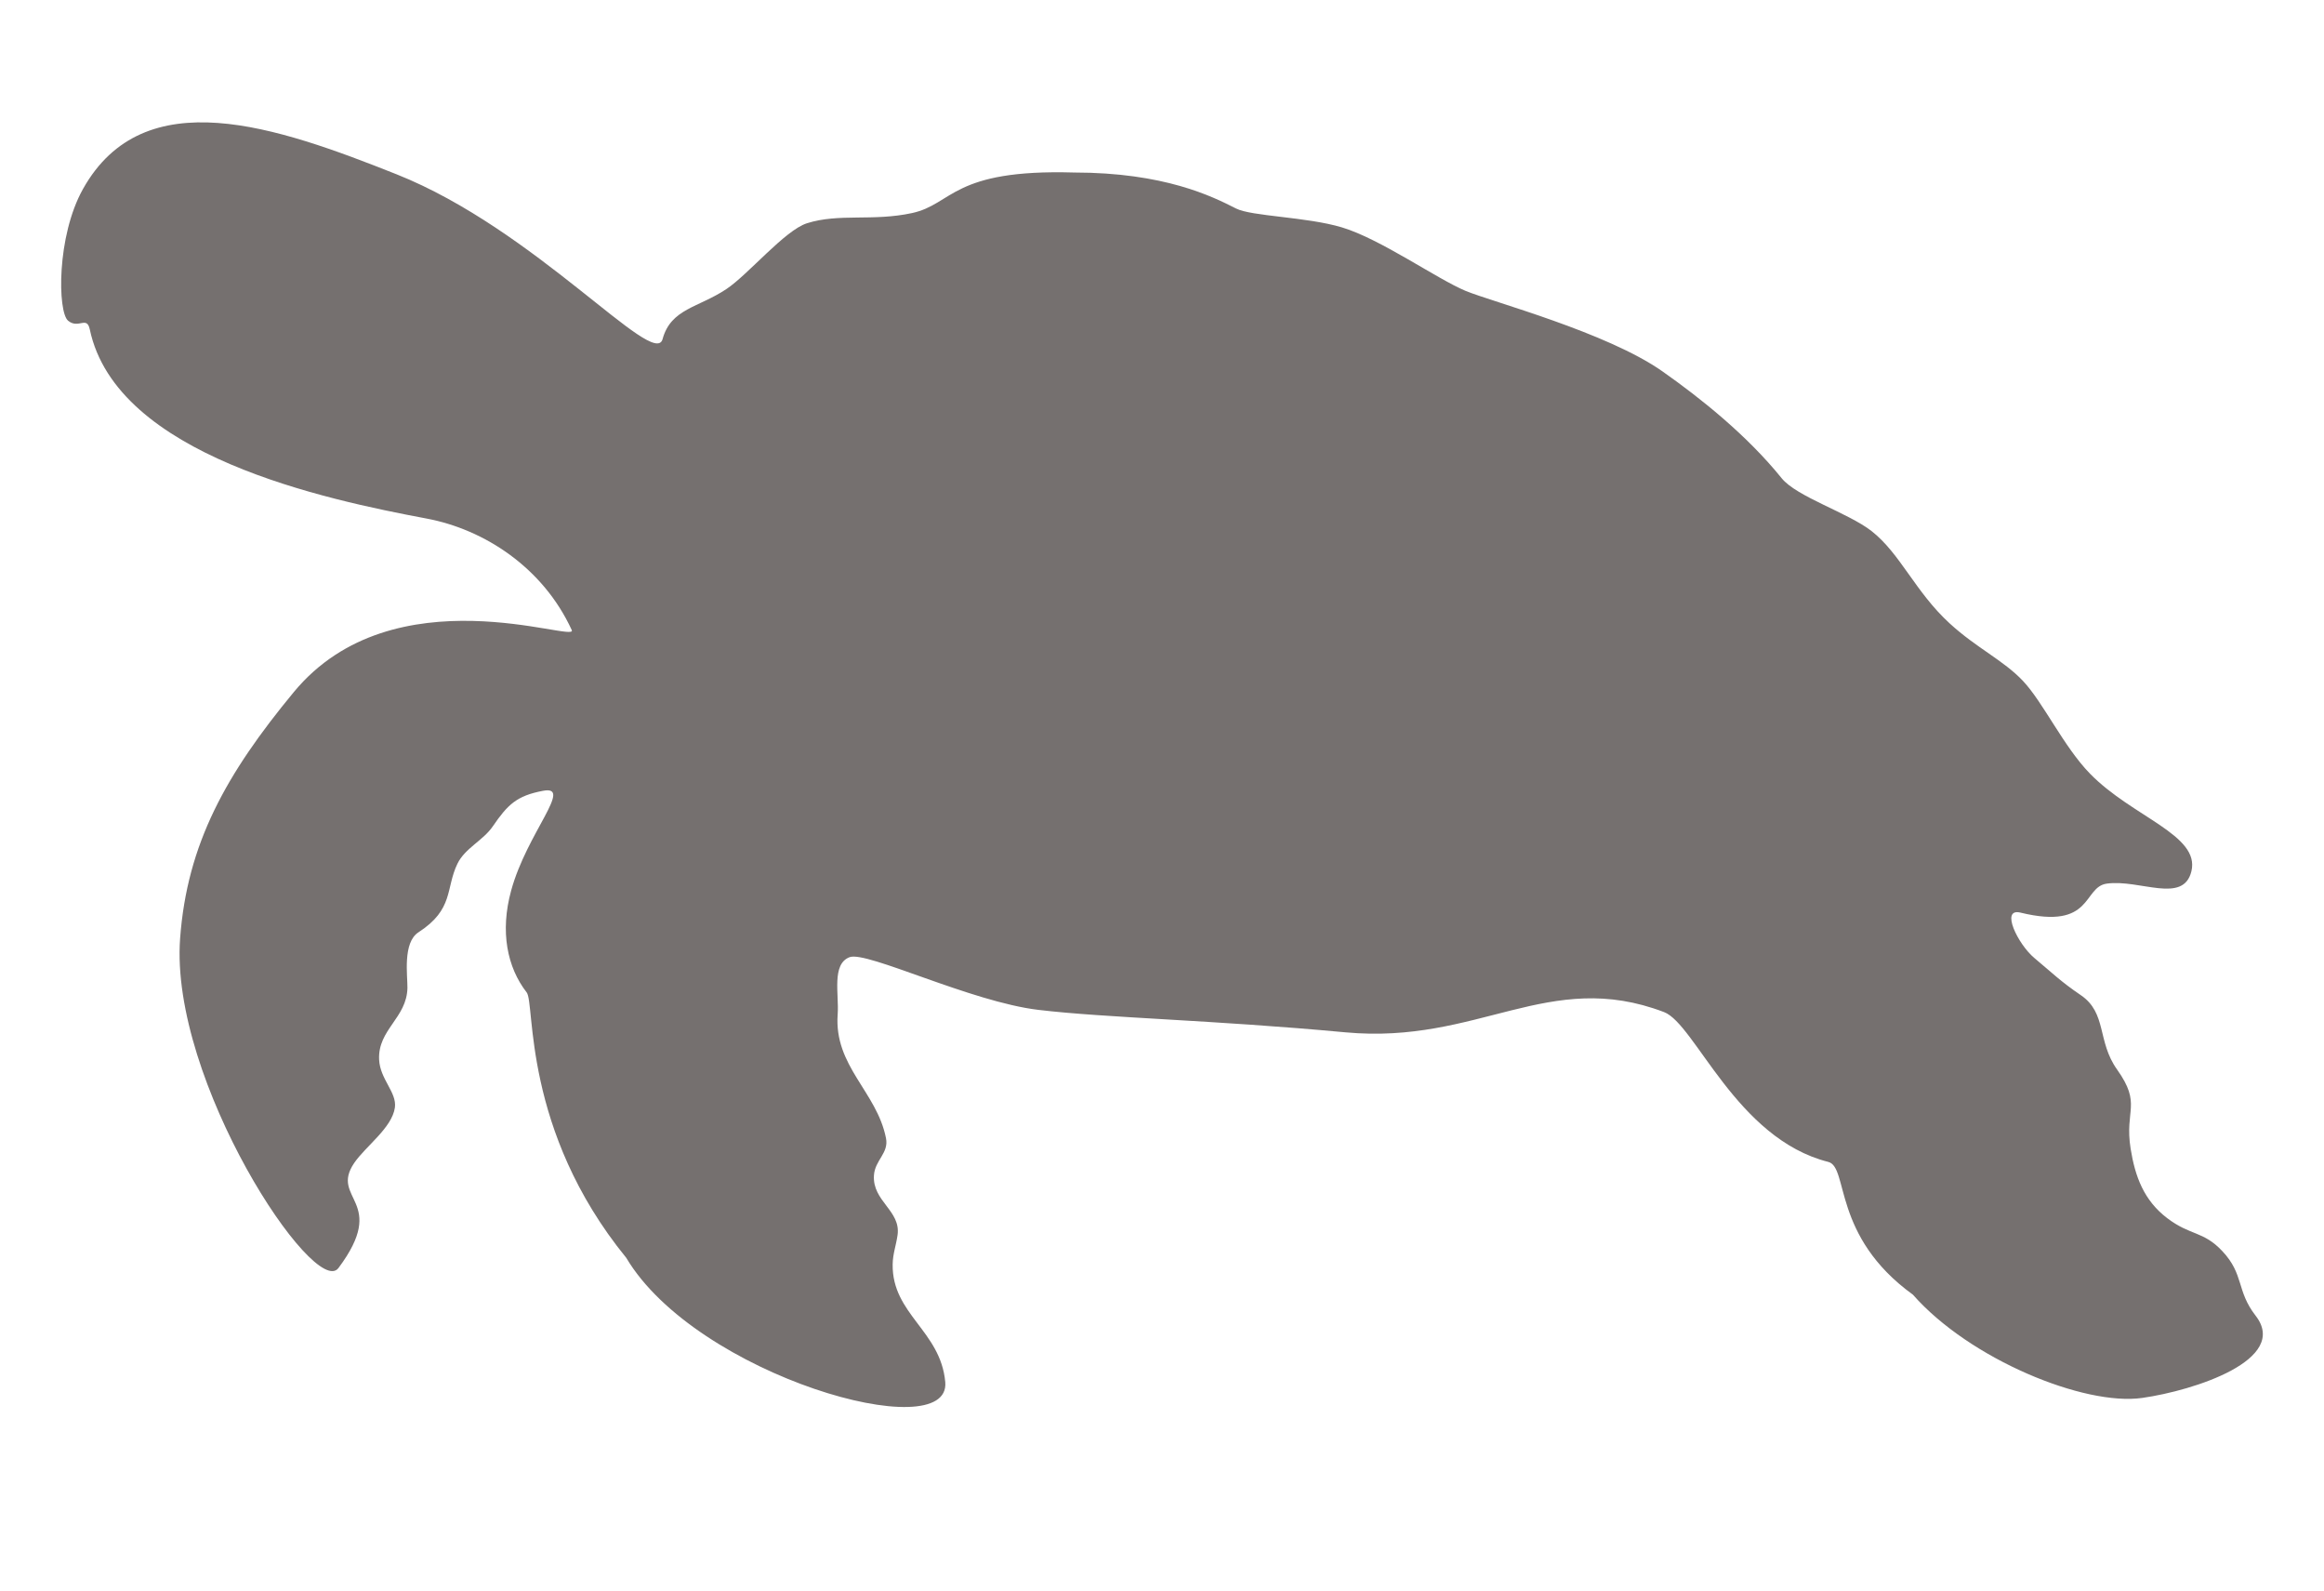
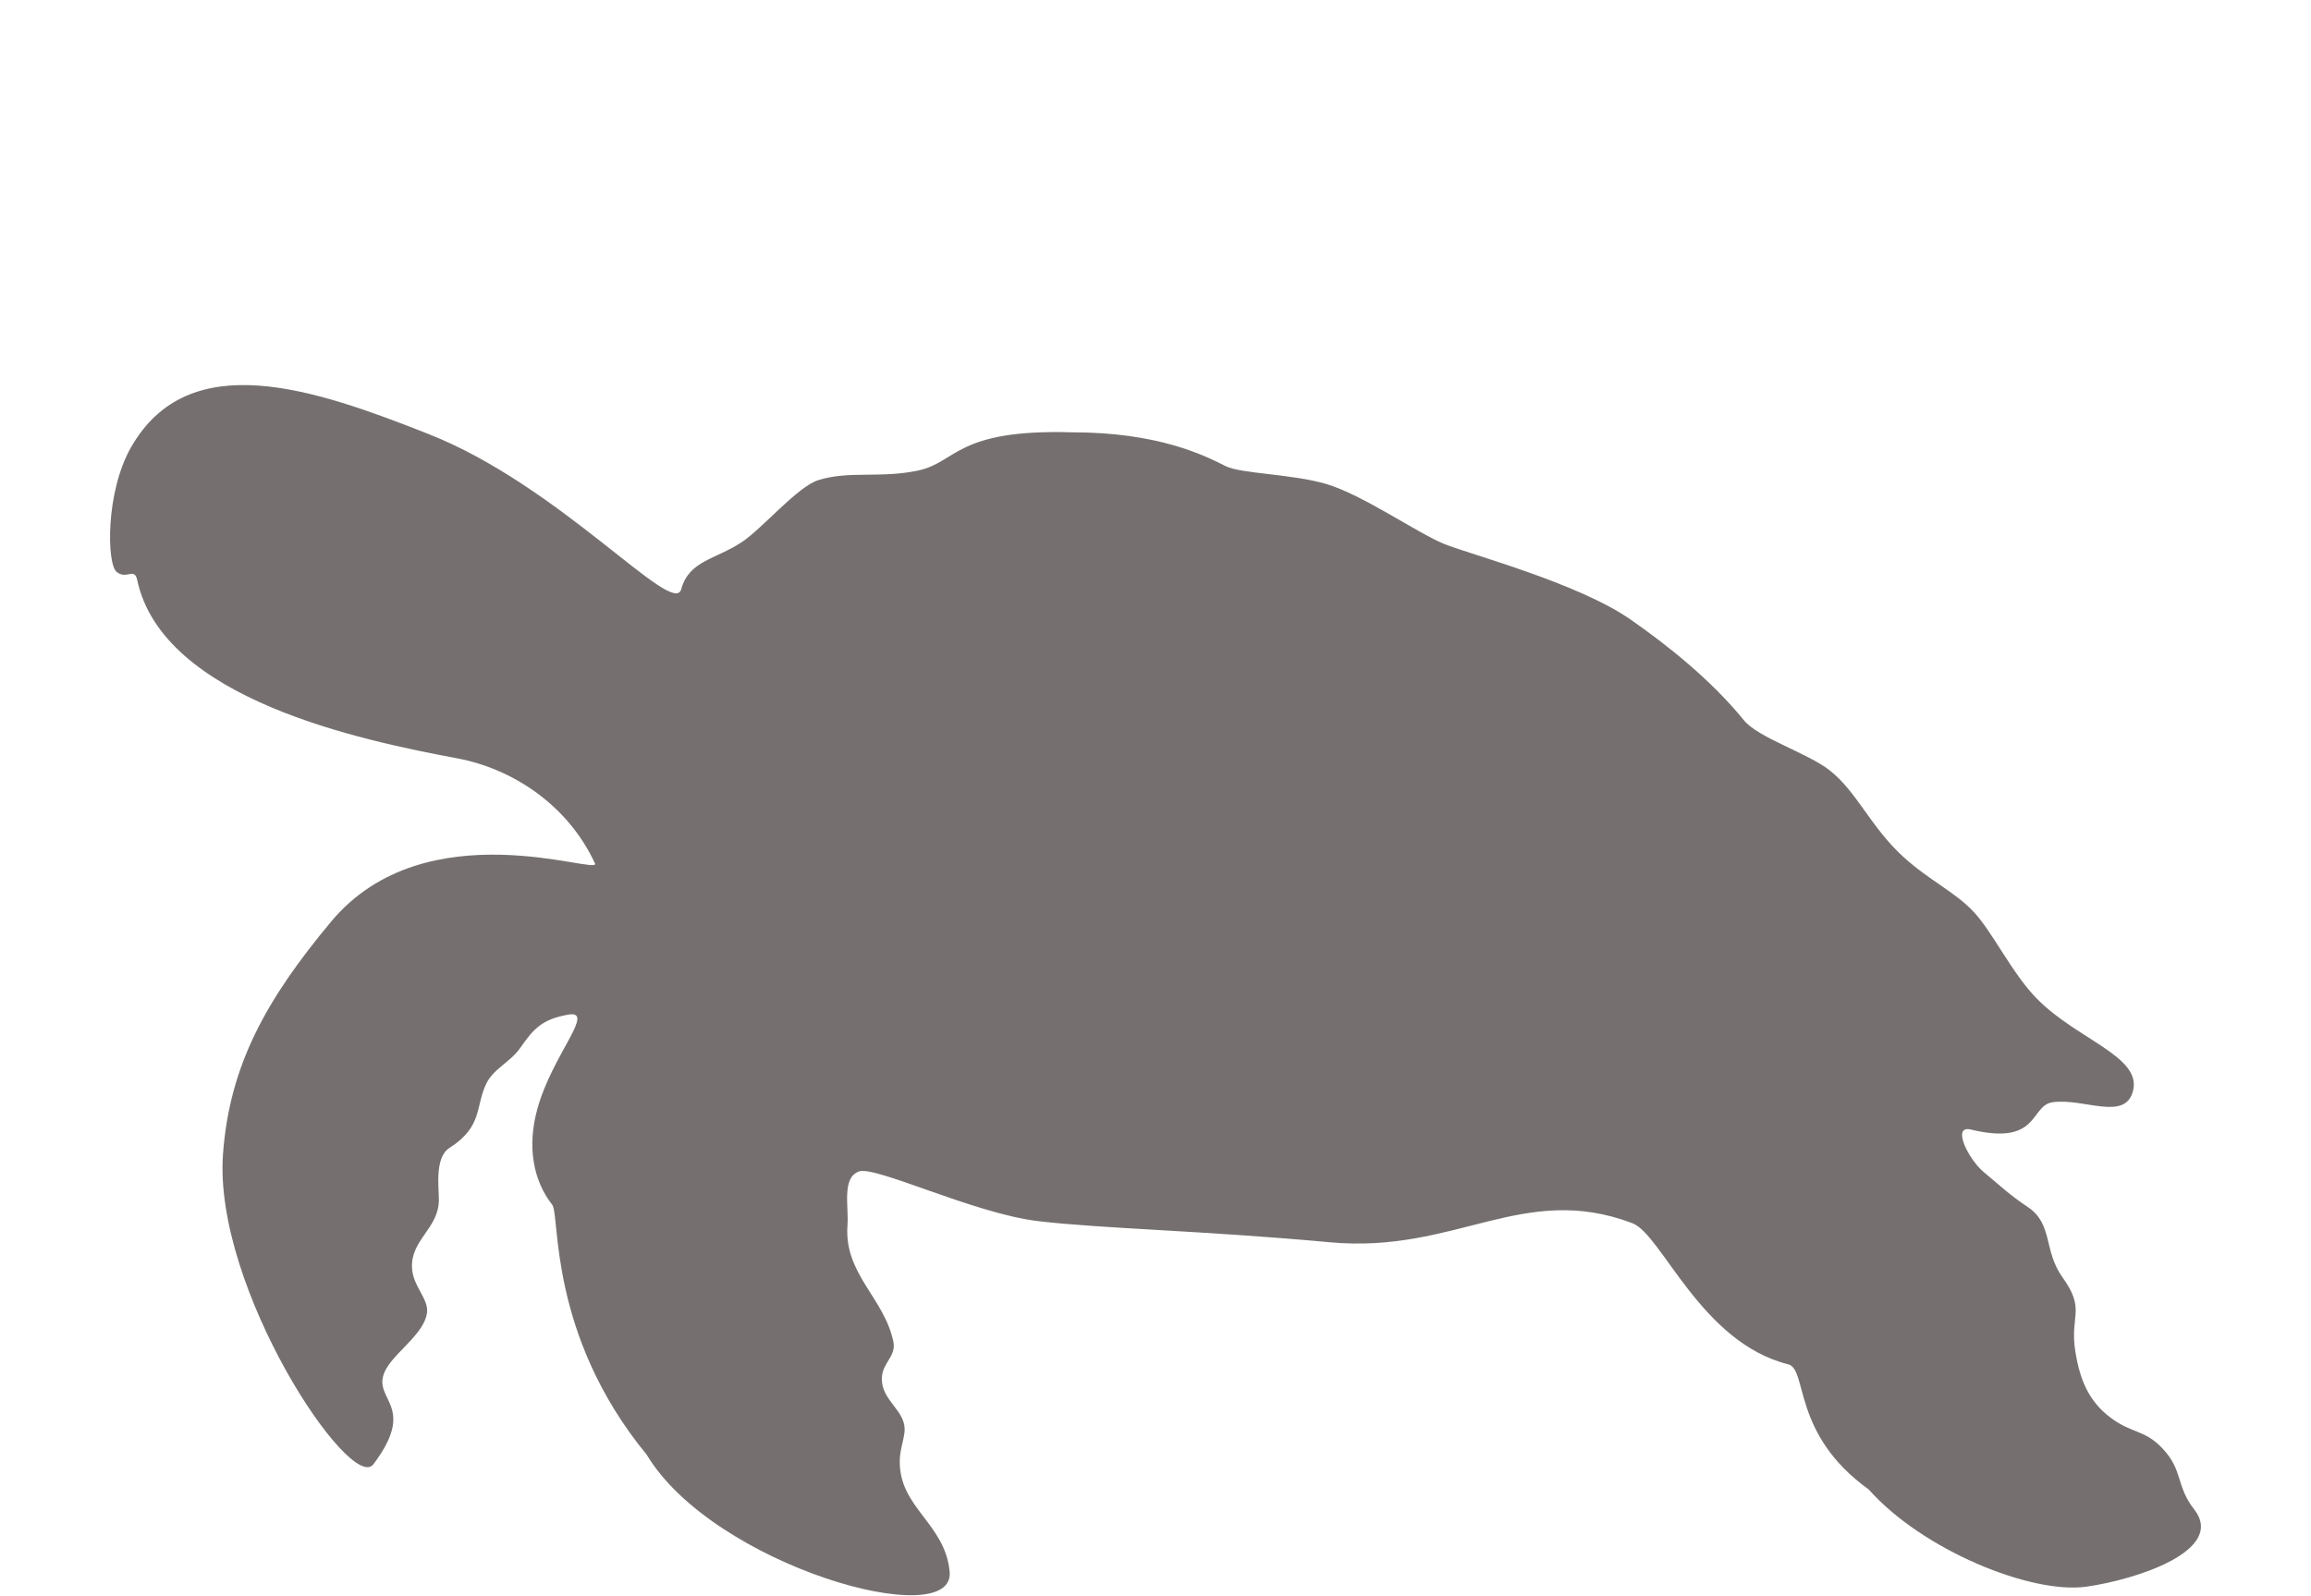
- <svg xmlns="http://www.w3.org/2000/svg" width="38" height="26" viewBox="0 0 38 26" fill="none">
-   <path d="M11.879 4.724C11.422 5.03 10.97 5.043 10.834 5.543C10.697 6.043 8.755 3.752 6.484 2.849C4.527 2.072 2.355 1.308 1.357 3.089C0.923 3.864 0.942 5.099 1.113 5.242C1.284 5.384 1.419 5.156 1.468 5.384C1.904 7.452 5.334 8.168 6.978 8.477C7.92 8.655 8.879 9.277 9.349 10.3C9.453 10.525 6.438 9.337 4.804 11.313C3.697 12.652 3.059 13.793 2.945 15.339C2.773 17.67 5.148 21.244 5.534 20.728C6.358 19.626 5.385 19.608 5.792 19.01C5.98 18.735 6.411 18.436 6.457 18.104C6.491 17.856 6.214 17.643 6.199 17.321C6.176 16.828 6.652 16.642 6.662 16.148C6.665 15.953 6.581 15.408 6.842 15.24C7.424 14.864 7.284 14.523 7.479 14.12C7.602 13.864 7.9 13.74 8.059 13.506C8.301 13.153 8.448 13.008 8.878 12.927C9.382 12.831 8.618 13.609 8.358 14.557C8.174 15.228 8.292 15.812 8.612 16.223C8.752 16.404 8.536 18.47 10.24 20.561C11.387 22.489 15.553 23.667 15.456 22.591C15.38 21.753 14.585 21.483 14.596 20.668C14.599 20.491 14.651 20.364 14.676 20.189C14.733 19.79 14.262 19.637 14.29 19.212C14.306 18.963 14.536 18.85 14.487 18.605C14.336 17.844 13.634 17.429 13.697 16.579C13.721 16.254 13.594 15.757 13.893 15.646C14.174 15.542 15.874 16.377 16.98 16.508C18.087 16.64 19.824 16.672 22 16.875C24.177 17.077 25.323 15.825 27.209 16.544C27.718 16.738 28.387 18.613 29.894 18.993C30.23 19.077 29.953 20.205 31.278 21.163C32.206 22.218 34.08 22.987 35.029 22.851C35.883 22.729 37.44 22.225 36.882 21.507C36.564 21.098 36.697 20.833 36.337 20.451C36.025 20.119 35.819 20.203 35.437 19.913C35.054 19.622 34.911 19.232 34.838 18.776C34.736 18.135 35.025 18.057 34.616 17.482C34.287 17.02 34.454 16.56 34.023 16.267C33.695 16.044 33.568 15.914 33.263 15.659C32.996 15.436 32.702 14.837 33.037 14.918C34.231 15.209 34.051 14.498 34.449 14.444C34.989 14.37 35.7 14.784 35.832 14.242C35.976 13.647 34.868 13.358 34.173 12.646C33.743 12.204 33.409 11.483 33.079 11.132C32.758 10.792 32.321 10.595 31.88 10.191C31.313 9.671 31.075 9.052 30.602 8.681C30.219 8.382 29.376 8.12 29.132 7.817C28.565 7.115 27.812 6.513 27.182 6.07C26.272 5.431 24.407 4.937 23.967 4.756C23.501 4.563 22.57 3.904 21.939 3.716C21.358 3.543 20.467 3.538 20.21 3.408C19.822 3.21 19.039 2.82 17.56 2.82C15.564 2.762 15.585 3.338 14.912 3.483C14.27 3.622 13.721 3.483 13.196 3.649C12.833 3.764 12.238 4.484 11.879 4.724Z" fill="#75706F" />
+ <svg xmlns="http://www.w3.org/2000/svg" width="42" height="29" viewBox="0 0 42 29" fill="none">
+   <path d="M13.483 9.854C13.001 10.174 12.524 10.188 12.38 10.712C12.236 11.236 10.186 8.836 7.788 7.89C5.723 7.075 3.43 6.275 2.376 8.141C1.918 8.953 1.939 10.246 2.119 10.396C2.3 10.545 2.443 10.306 2.494 10.545C2.955 12.711 6.574 13.461 8.31 13.786C9.305 13.972 10.316 14.624 10.813 15.696C10.922 15.931 7.74 14.687 6.016 16.756C4.847 18.159 4.173 19.355 4.053 20.975C3.871 23.416 6.378 27.161 6.786 26.619C7.656 25.465 6.629 25.446 7.059 24.82C7.256 24.531 7.711 24.218 7.76 23.87C7.796 23.611 7.504 23.388 7.488 23.05C7.464 22.534 7.967 22.339 7.976 21.822C7.98 21.617 7.891 21.046 8.166 20.87C8.781 20.476 8.634 20.119 8.839 19.697C8.969 19.429 9.283 19.299 9.452 19.054C9.707 18.684 9.862 18.532 10.315 18.447C10.848 18.347 10.041 19.162 9.767 20.155C9.572 20.858 9.697 21.469 10.035 21.9C10.183 22.09 9.954 24.254 11.753 26.445C12.964 28.465 17.362 29.699 17.259 28.572C17.178 27.693 16.34 27.411 16.352 26.557C16.355 26.372 16.409 26.238 16.436 26.055C16.496 25.637 15.999 25.477 16.028 25.032C16.045 24.77 16.288 24.652 16.237 24.395C16.076 23.599 15.336 23.163 15.402 22.273C15.428 21.933 15.294 21.412 15.61 21.296C15.906 21.186 17.7 22.061 18.868 22.199C20.037 22.337 21.87 22.371 24.167 22.583C26.464 22.795 27.675 21.483 29.666 22.236C30.202 22.439 30.908 24.404 32.499 24.802C32.854 24.89 32.562 26.072 33.96 27.075C34.94 28.18 36.918 28.986 37.919 28.844C38.821 28.716 40.465 28.188 39.875 27.436C39.54 27.007 39.68 26.73 39.3 26.33C38.971 25.982 38.754 26.07 38.35 25.766C37.946 25.461 37.795 25.052 37.718 24.575C37.61 23.904 37.916 23.822 37.483 23.219C37.136 22.735 37.313 22.253 36.858 21.946C36.511 21.713 36.377 21.577 36.056 21.31C35.773 21.076 35.463 20.448 35.817 20.534C37.077 20.838 36.887 20.093 37.307 20.037C37.878 19.959 38.628 20.393 38.767 19.825C38.919 19.202 37.749 18.899 37.016 18.153C36.562 17.69 36.21 16.934 35.861 16.567C35.522 16.21 35.061 16.004 34.596 15.581C33.997 15.037 33.746 14.387 33.246 13.999C32.843 13.686 31.953 13.412 31.695 13.095C31.096 12.358 30.302 11.728 29.636 11.264C28.676 10.594 26.708 10.077 26.243 9.887C25.751 9.685 24.768 8.995 24.102 8.798C23.489 8.616 22.549 8.612 22.278 8.475C21.868 8.268 21.041 7.859 19.48 7.859C17.373 7.798 17.395 8.402 16.685 8.554C16.007 8.699 15.428 8.553 14.873 8.728C14.491 8.848 13.862 9.602 13.483 9.854Z" fill="#75706F" />
</svg>
